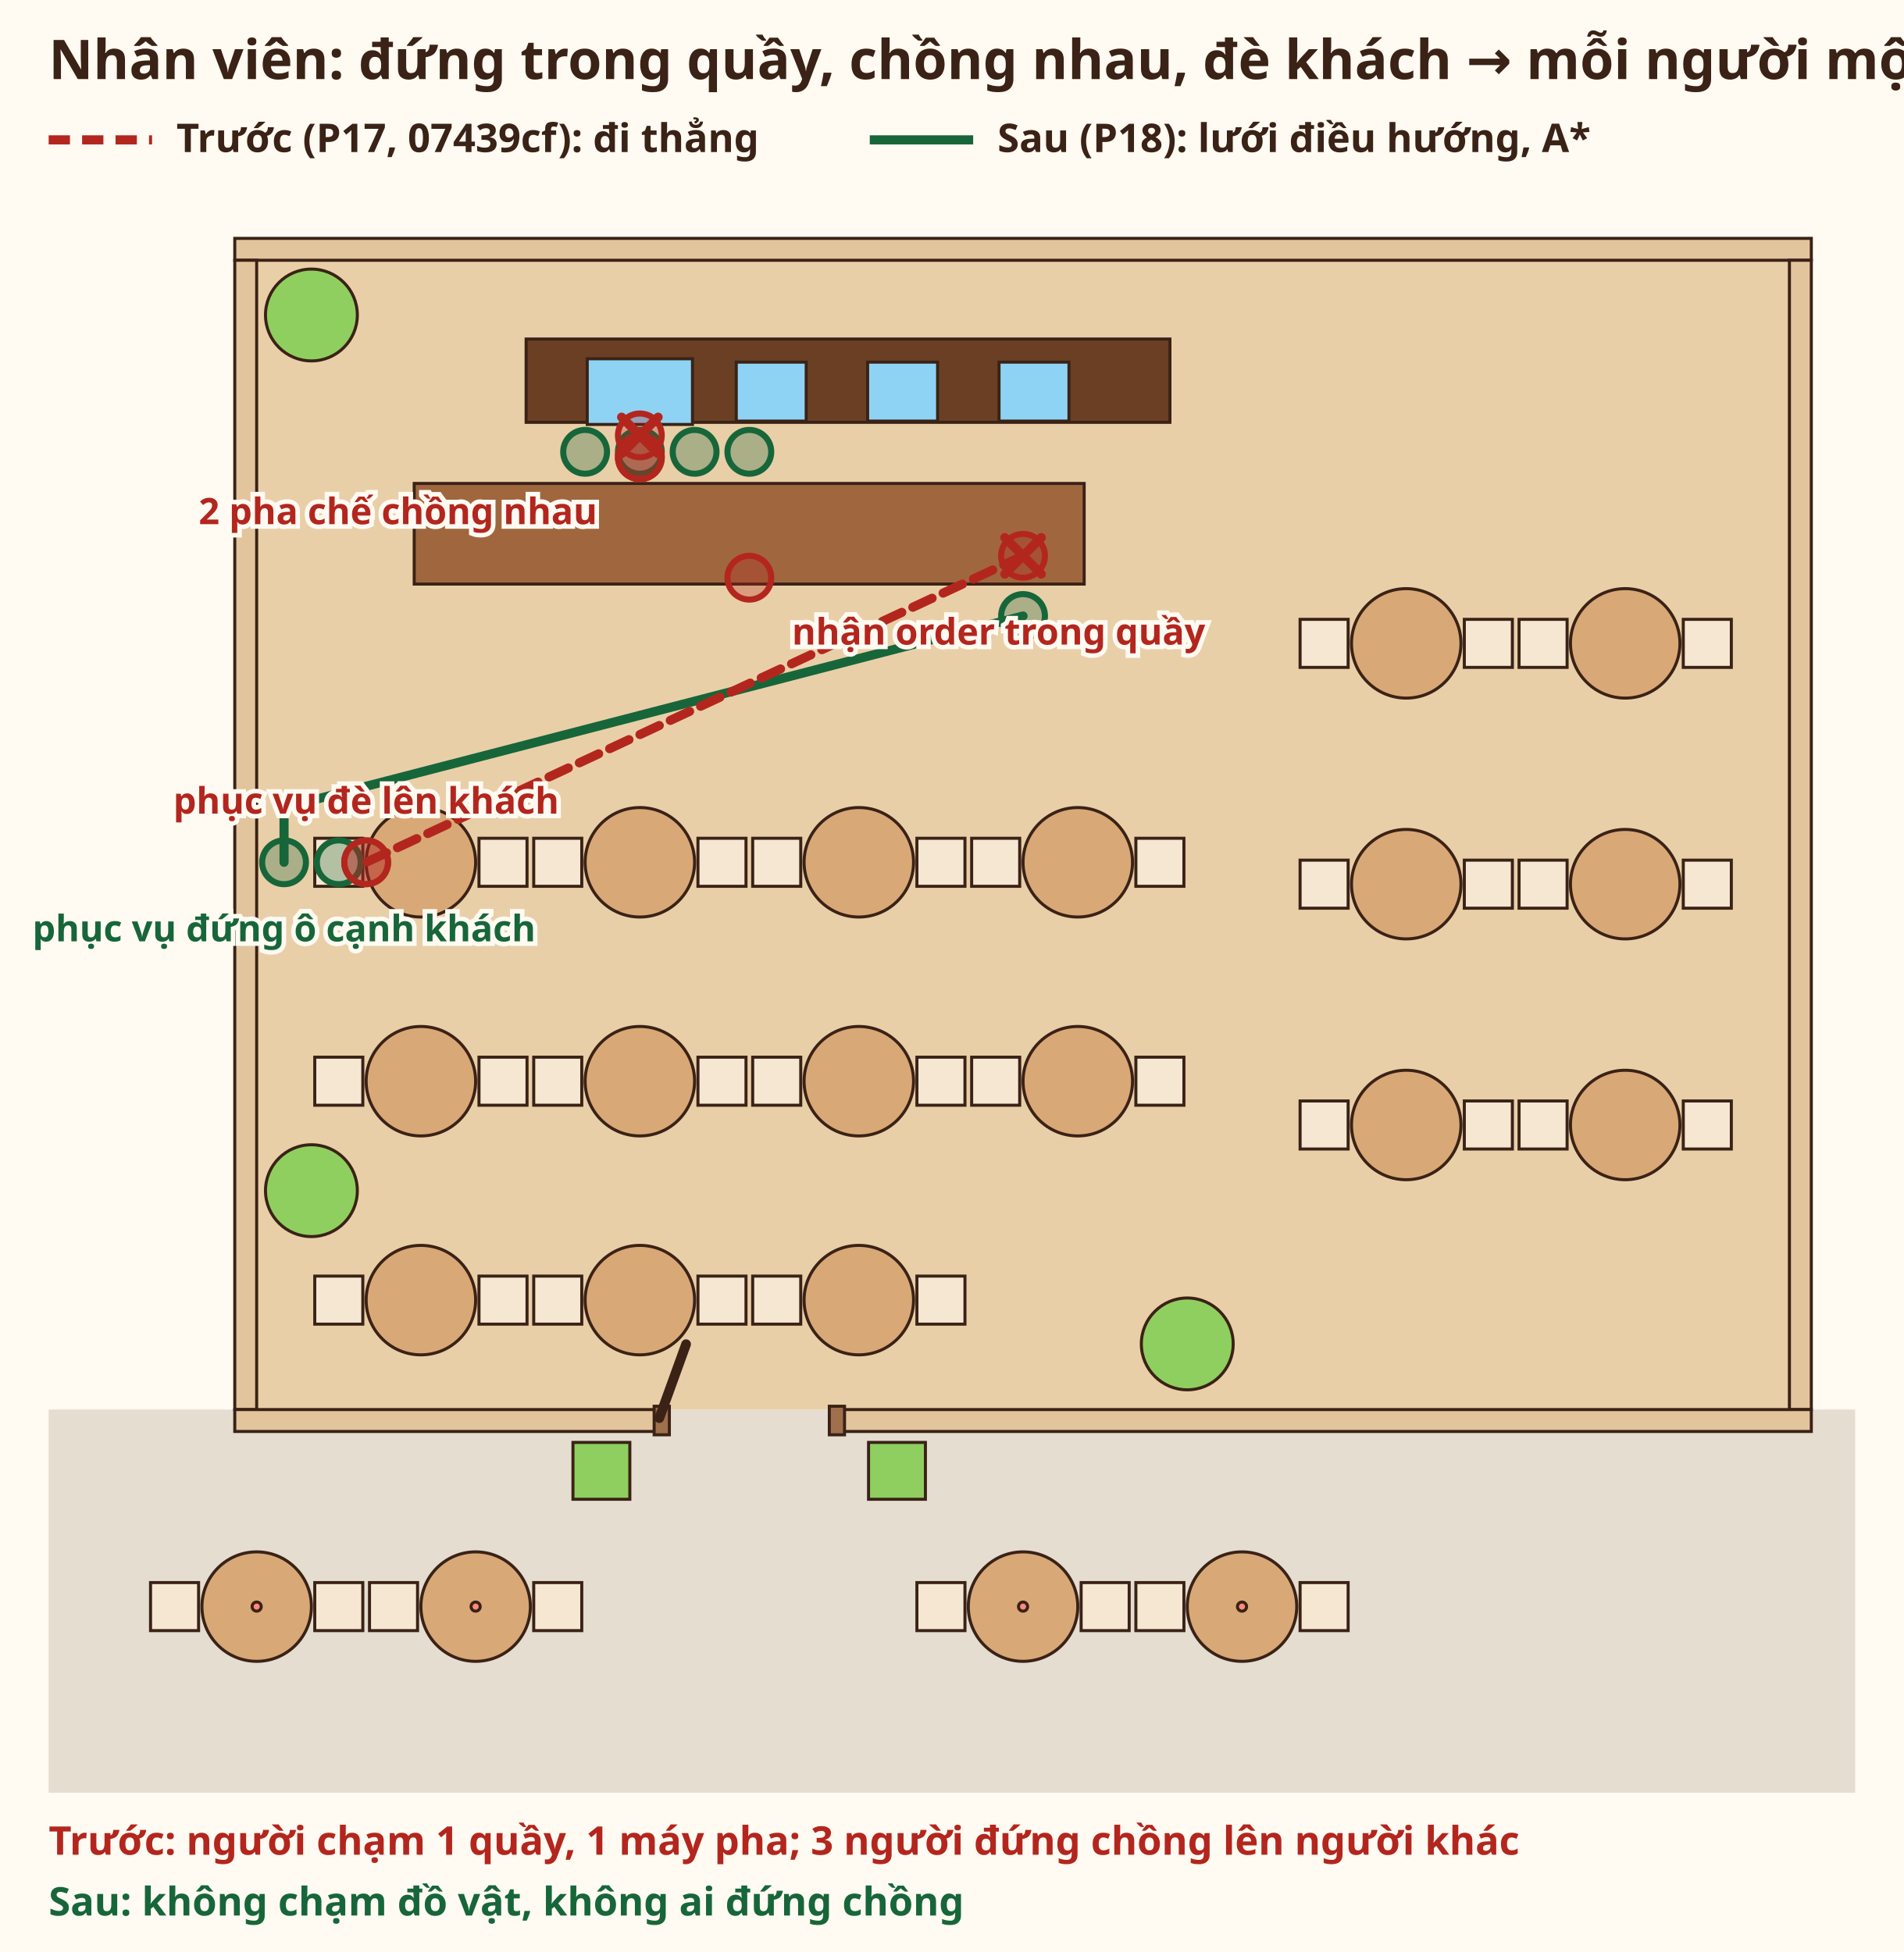
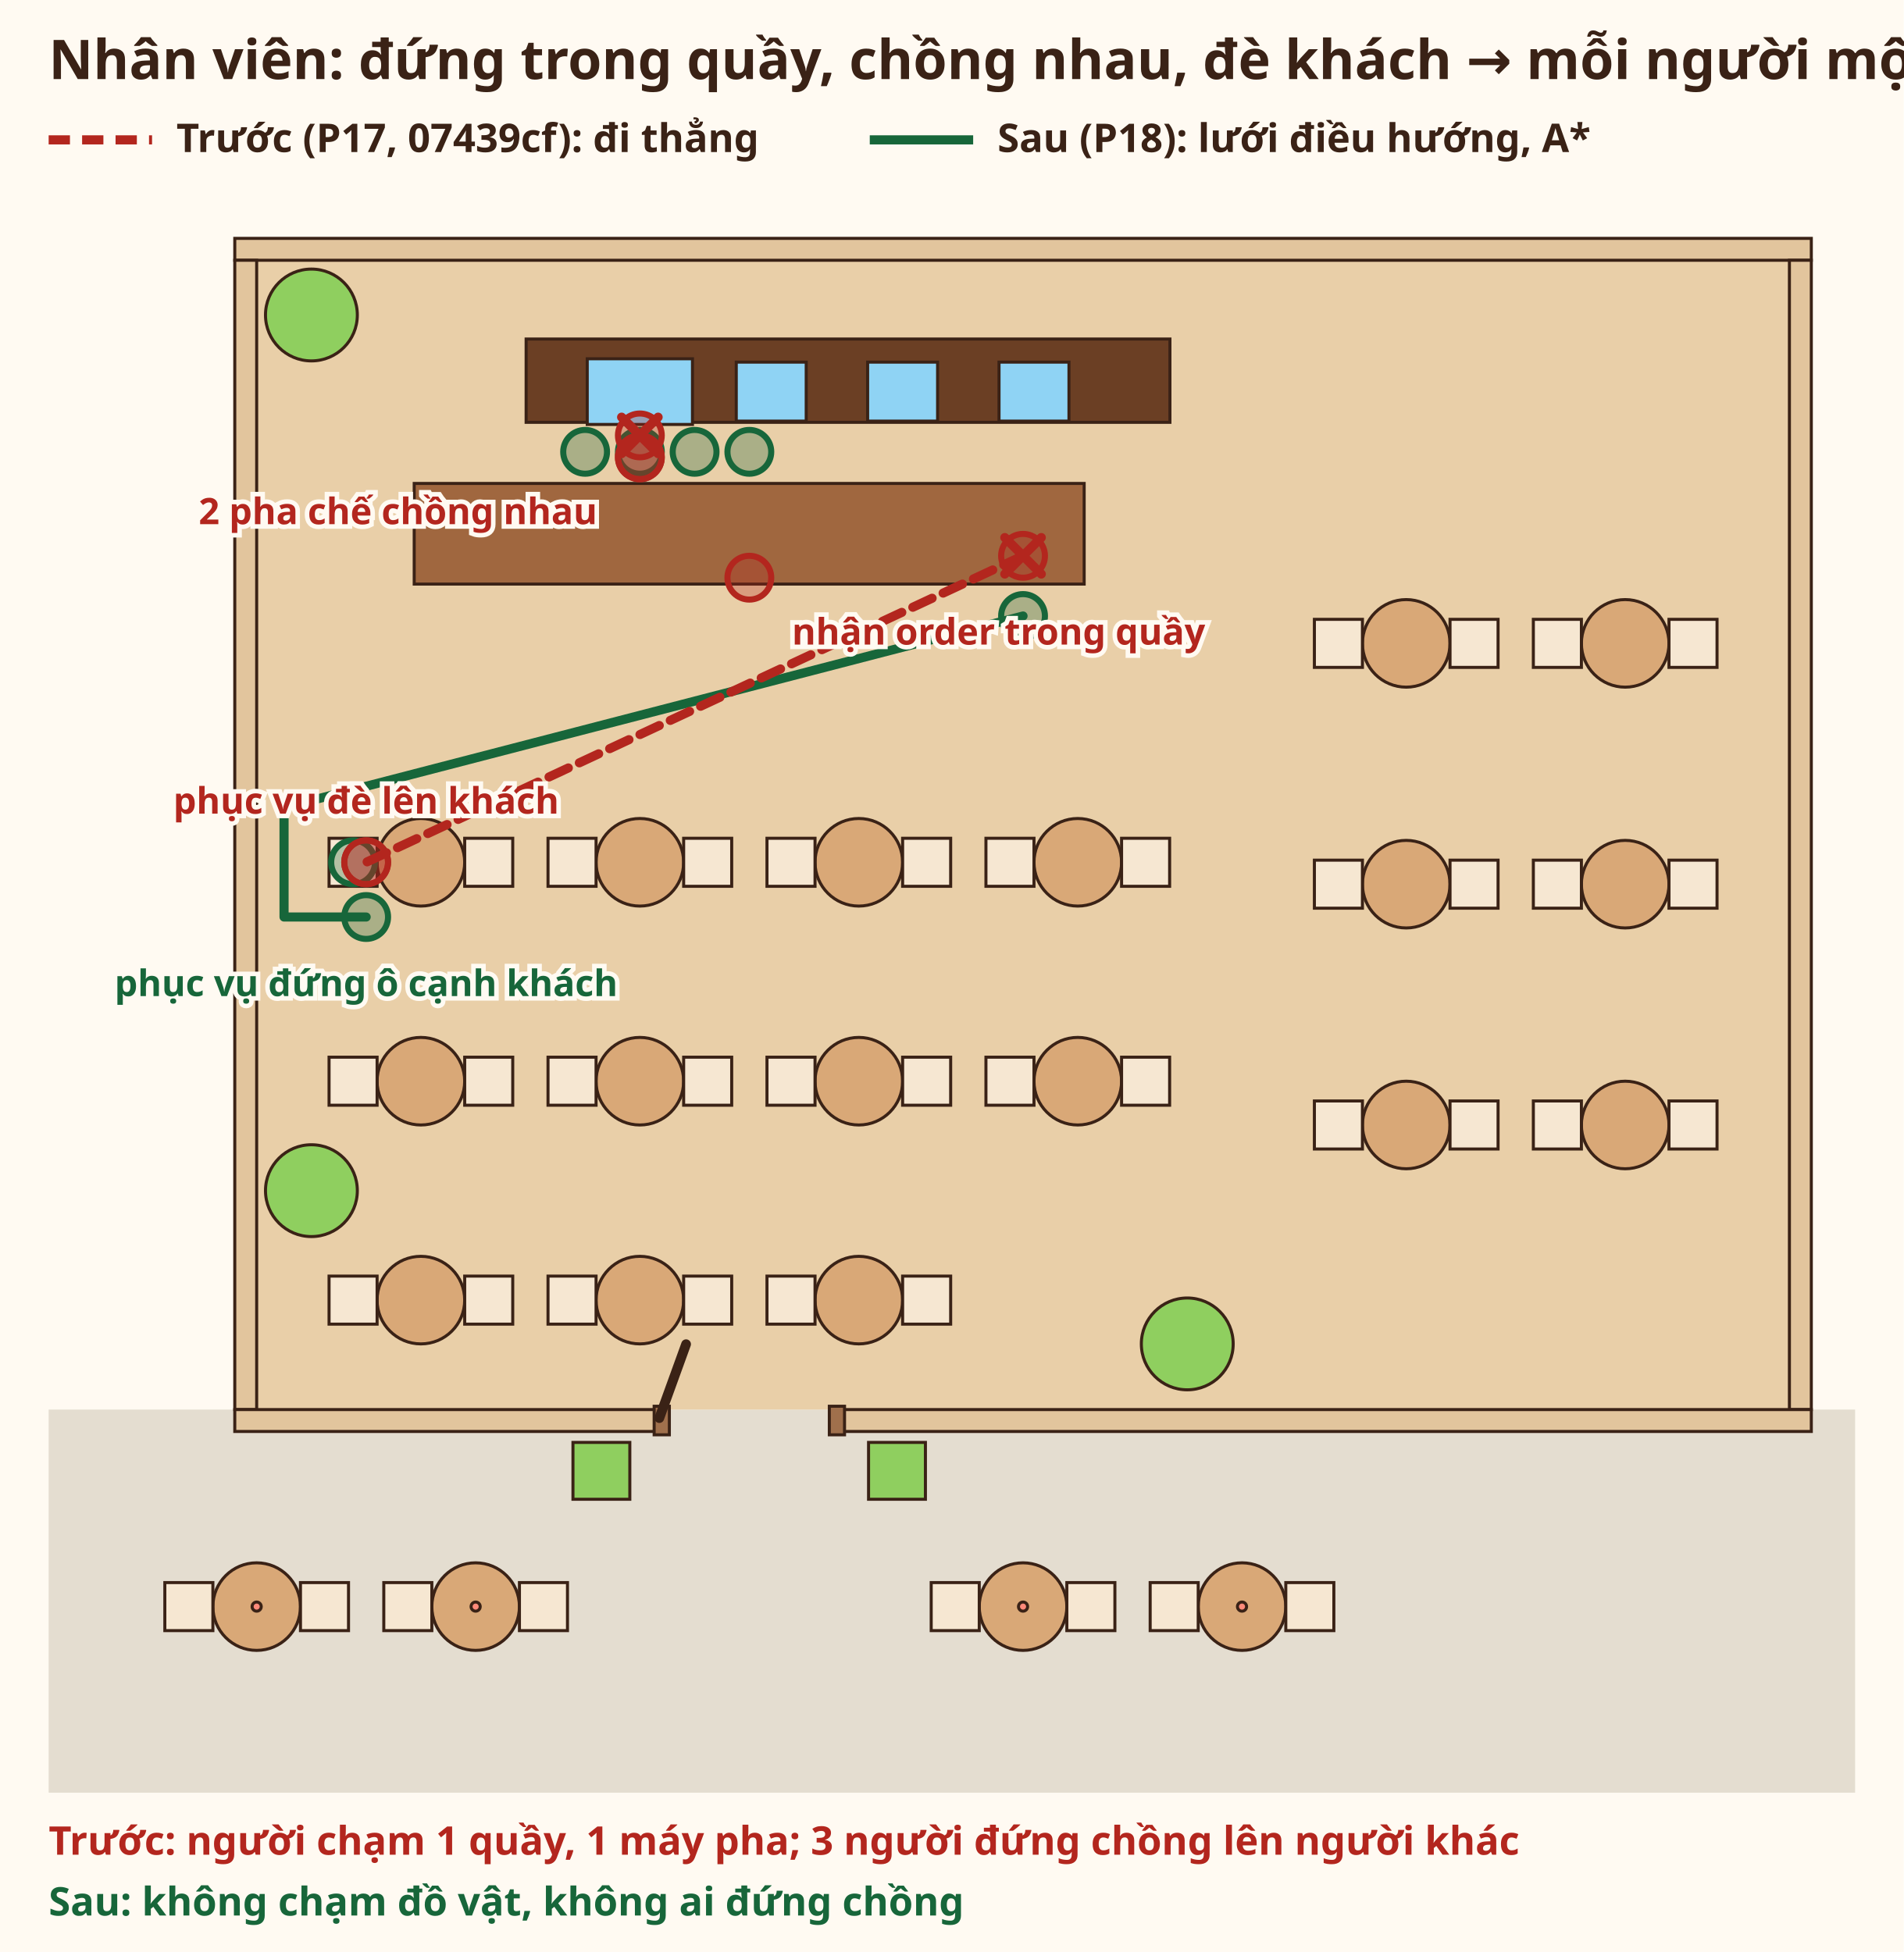
<svg xmlns="http://www.w3.org/2000/svg" width="626" height="642" viewBox="0 0 626 642" role="img" aria-labelledby="t-staff" font-family="Nunito, system-ui, sans-serif">
  <rect width="626" height="642" fill="#fffaf2" />
  <text x="16" y="26" font-size="18" font-weight="800" fill="#3a2216">Nhân viên: đứng trong quầy, chồng nhau, đè khách → mỗi người một ô trống</text>
  <line x1="16" y1="46" x2="50" y2="46" stroke="#b3261e" stroke-width="3" stroke-dasharray="7 4" />
  <text x="58" y="50" font-size="13" font-weight="700" fill="#3a2216">Trước (P17, 07439cf): đi thẳng</text>
  <line x1="286" y1="46" x2="320" y2="46" stroke="#17663a" stroke-width="3" />
  <text x="328" y="50" font-size="13" font-weight="700" fill="#3a2216">Sau (P18): lưới điều hướng, A*</text>
  <rect x="16" y="463.6" width="594" height="126" fill="#e4ddd0" />
  <rect x="84.4" y="85.6" width="504" height="378" fill="#e9cfa8" />
  <rect x="77.2" y="78.4" width="518.4" height="7.2" fill="#e2c59d" stroke="#3a2216" stroke-width="1" />
  <rect x="77.2" y="85.6" width="7.2" height="378" fill="#e2c59d" stroke="#3a2216" stroke-width="1" />
  <rect x="588.4" y="85.6" width="7.2" height="378" fill="#e2c59d" stroke="#3a2216" stroke-width="1" />
  <rect x="77.2" y="463.6" width="140.4" height="7.2" fill="#e2c59d" stroke="#3a2216" stroke-width="1" />
  <rect x="275.2" y="463.6" width="320.4" height="7.2" fill="#e2c59d" stroke="#3a2216" stroke-width="1" />
  <rect x="215.1" y="462.5" width="5" height="9.4" fill="#a0704c" stroke="#3a2216" stroke-width="1" />
  <rect x="272.7" y="462.5" width="5" height="9.4" fill="#a0704c" stroke="#3a2216" stroke-width="1" />
  <line x1="216.8" y1="466.4" x2="225.6" y2="442.1" stroke="#3a2216" stroke-width="3.2" stroke-linecap="round" />
  <rect x="188.4" y="474.4" width="18.7" height="18.7" fill="#8fcf5f" stroke="#3a2216" stroke-width="1" />
  <rect x="285.6" y="474.4" width="18.7" height="18.7" fill="#8fcf5f" stroke="#3a2216" stroke-width="1" />
  <rect x="136.2" y="159" width="220.3" height="33.1" fill="#a0673f" stroke="#3a2216" stroke-width="1" />
  <rect x="173" y="111.5" width="211.7" height="27.4" fill="#6b3f24" stroke="#3a2216" stroke-width="1" />
  <rect x="193.1" y="118" width="34.6" height="21.6" fill="#8fd3f4" stroke="#3a2216" stroke-width="1" />
  <rect x="242.1" y="119.1" width="23" height="19.4" fill="#8fd3f4" stroke="#3a2216" stroke-width="1" />
  <rect x="285.3" y="119.1" width="23" height="19.4" fill="#8fd3f4" stroke="#3a2216" stroke-width="1" />
  <rect x="328.5" y="119.1" width="23" height="19.4" fill="#8fd3f4" stroke="#3a2216" stroke-width="1" />
-   <circle cx="138.4" cy="283.6" r="18" fill="#d9a877" stroke="#3a2216" stroke-width="1" />
-   <rect x="103.5" y="275.7" width="15.8" height="15.8" fill="#f6e7d2" stroke="#3a2216" stroke-width="1" />
-   <rect x="157.5" y="275.7" width="15.8" height="15.8" fill="#f6e7d2" stroke="#3a2216" stroke-width="1" />
-   <circle cx="210.4" cy="283.6" r="18" fill="#d9a877" stroke="#3a2216" stroke-width="1" />
-   <rect x="175.5" y="275.7" width="15.8" height="15.8" fill="#f6e7d2" stroke="#3a2216" stroke-width="1" />
-   <rect x="229.5" y="275.7" width="15.8" height="15.8" fill="#f6e7d2" stroke="#3a2216" stroke-width="1" />
-   <circle cx="282.4" cy="283.6" r="18" fill="#d9a877" stroke="#3a2216" stroke-width="1" />
-   <rect x="247.5" y="275.7" width="15.8" height="15.8" fill="#f6e7d2" stroke="#3a2216" stroke-width="1" />
-   <rect x="301.5" y="275.7" width="15.8" height="15.8" fill="#f6e7d2" stroke="#3a2216" stroke-width="1" />
-   <circle cx="354.4" cy="283.6" r="18" fill="#d9a877" stroke="#3a2216" stroke-width="1" />
-   <rect x="319.5" y="275.7" width="15.8" height="15.8" fill="#f6e7d2" stroke="#3a2216" stroke-width="1" />
-   <rect x="373.5" y="275.7" width="15.8" height="15.8" fill="#f6e7d2" stroke="#3a2216" stroke-width="1" />
-   <circle cx="138.4" cy="355.6" r="18" fill="#d9a877" stroke="#3a2216" stroke-width="1" />
-   <rect x="103.5" y="347.7" width="15.8" height="15.8" fill="#f6e7d2" stroke="#3a2216" stroke-width="1" />
-   <rect x="157.5" y="347.7" width="15.8" height="15.8" fill="#f6e7d2" stroke="#3a2216" stroke-width="1" />
-   <circle cx="210.4" cy="355.6" r="18" fill="#d9a877" stroke="#3a2216" stroke-width="1" />
-   <rect x="175.5" y="347.7" width="15.8" height="15.8" fill="#f6e7d2" stroke="#3a2216" stroke-width="1" />
-   <rect x="229.5" y="347.7" width="15.8" height="15.8" fill="#f6e7d2" stroke="#3a2216" stroke-width="1" />
-   <circle cx="282.4" cy="355.6" r="18" fill="#d9a877" stroke="#3a2216" stroke-width="1" />
-   <rect x="247.5" y="347.7" width="15.8" height="15.8" fill="#f6e7d2" stroke="#3a2216" stroke-width="1" />
-   <rect x="301.5" y="347.7" width="15.8" height="15.8" fill="#f6e7d2" stroke="#3a2216" stroke-width="1" />
-   <circle cx="354.4" cy="355.6" r="18" fill="#d9a877" stroke="#3a2216" stroke-width="1" />
-   <rect x="319.5" y="347.7" width="15.8" height="15.8" fill="#f6e7d2" stroke="#3a2216" stroke-width="1" />
-   <rect x="373.5" y="347.7" width="15.8" height="15.8" fill="#f6e7d2" stroke="#3a2216" stroke-width="1" />
-   <circle cx="138.4" cy="427.6" r="18" fill="#d9a877" stroke="#3a2216" stroke-width="1" />
-   <rect x="103.5" y="419.7" width="15.8" height="15.8" fill="#f6e7d2" stroke="#3a2216" stroke-width="1" />
-   <rect x="157.5" y="419.7" width="15.8" height="15.8" fill="#f6e7d2" stroke="#3a2216" stroke-width="1" />
-   <circle cx="156.4" cy="528.4" r="18" fill="#d9a877" stroke="#3a2216" stroke-width="1" />
-   <rect x="121.5" y="520.5" width="15.8" height="15.8" fill="#f6e7d2" stroke="#3a2216" stroke-width="1" />
-   <rect x="175.5" y="520.5" width="15.8" height="15.8" fill="#f6e7d2" stroke="#3a2216" stroke-width="1" />
+   <circle cx="138.4" cy="283.6" r="14.4" fill="#d9a877" stroke="#3a2216" stroke-width="1" />
+   <rect x="108.2" y="275.7" width="15.8" height="15.8" fill="#f6e7d2" stroke="#3a2216" stroke-width="1" />
+   <rect x="152.8" y="275.7" width="15.8" height="15.8" fill="#f6e7d2" stroke="#3a2216" stroke-width="1" />
+   <circle cx="210.4" cy="283.6" r="14.4" fill="#d9a877" stroke="#3a2216" stroke-width="1" />
+   <rect x="180.2" y="275.7" width="15.8" height="15.8" fill="#f6e7d2" stroke="#3a2216" stroke-width="1" />
+   <rect x="224.8" y="275.7" width="15.8" height="15.8" fill="#f6e7d2" stroke="#3a2216" stroke-width="1" />
+   <circle cx="282.4" cy="283.6" r="14.4" fill="#d9a877" stroke="#3a2216" stroke-width="1" />
+   <rect x="252.2" y="275.7" width="15.8" height="15.8" fill="#f6e7d2" stroke="#3a2216" stroke-width="1" />
+   <rect x="296.8" y="275.7" width="15.8" height="15.8" fill="#f6e7d2" stroke="#3a2216" stroke-width="1" />
+   <circle cx="354.4" cy="283.6" r="14.4" fill="#d9a877" stroke="#3a2216" stroke-width="1" />
+   <rect x="324.2" y="275.7" width="15.8" height="15.8" fill="#f6e7d2" stroke="#3a2216" stroke-width="1" />
+   <rect x="368.8" y="275.7" width="15.8" height="15.8" fill="#f6e7d2" stroke="#3a2216" stroke-width="1" />
+   <circle cx="138.4" cy="355.6" r="14.4" fill="#d9a877" stroke="#3a2216" stroke-width="1" />
+   <rect x="108.2" y="347.7" width="15.8" height="15.8" fill="#f6e7d2" stroke="#3a2216" stroke-width="1" />
+   <rect x="152.8" y="347.7" width="15.8" height="15.8" fill="#f6e7d2" stroke="#3a2216" stroke-width="1" />
+   <circle cx="210.4" cy="355.6" r="14.4" fill="#d9a877" stroke="#3a2216" stroke-width="1" />
+   <rect x="180.2" y="347.7" width="15.8" height="15.8" fill="#f6e7d2" stroke="#3a2216" stroke-width="1" />
+   <rect x="224.8" y="347.7" width="15.8" height="15.8" fill="#f6e7d2" stroke="#3a2216" stroke-width="1" />
+   <circle cx="282.4" cy="355.6" r="14.4" fill="#d9a877" stroke="#3a2216" stroke-width="1" />
+   <rect x="252.2" y="347.7" width="15.8" height="15.8" fill="#f6e7d2" stroke="#3a2216" stroke-width="1" />
+   <rect x="296.8" y="347.7" width="15.8" height="15.8" fill="#f6e7d2" stroke="#3a2216" stroke-width="1" />
+   <circle cx="354.4" cy="355.6" r="14.4" fill="#d9a877" stroke="#3a2216" stroke-width="1" />
+   <rect x="324.2" y="347.7" width="15.8" height="15.8" fill="#f6e7d2" stroke="#3a2216" stroke-width="1" />
+   <rect x="368.8" y="347.7" width="15.8" height="15.8" fill="#f6e7d2" stroke="#3a2216" stroke-width="1" />
+   <circle cx="138.4" cy="427.6" r="14.4" fill="#d9a877" stroke="#3a2216" stroke-width="1" />
+   <rect x="108.2" y="419.7" width="15.8" height="15.8" fill="#f6e7d2" stroke="#3a2216" stroke-width="1" />
+   <rect x="152.8" y="419.7" width="15.8" height="15.8" fill="#f6e7d2" stroke="#3a2216" stroke-width="1" />
+   <circle cx="156.4" cy="528.4" r="14.4" fill="#d9a877" stroke="#3a2216" stroke-width="1" />
+   <rect x="126.2" y="520.5" width="15.8" height="15.8" fill="#f6e7d2" stroke="#3a2216" stroke-width="1" />
+   <rect x="170.8" y="520.5" width="15.8" height="15.8" fill="#f6e7d2" stroke="#3a2216" stroke-width="1" />
  <circle cx="156.4" cy="528.4" r="1.5" fill="#ff8a7a" stroke="#3a2216" stroke-width="1" />
-   <circle cx="336.4" cy="528.4" r="18" fill="#d9a877" stroke="#3a2216" stroke-width="1" />
-   <rect x="301.5" y="520.5" width="15.8" height="15.8" fill="#f6e7d2" stroke="#3a2216" stroke-width="1" />
-   <rect x="355.5" y="520.5" width="15.8" height="15.8" fill="#f6e7d2" stroke="#3a2216" stroke-width="1" />
+   <circle cx="336.4" cy="528.4" r="14.4" fill="#d9a877" stroke="#3a2216" stroke-width="1" />
+   <rect x="306.2" y="520.5" width="15.8" height="15.8" fill="#f6e7d2" stroke="#3a2216" stroke-width="1" />
+   <rect x="350.8" y="520.5" width="15.8" height="15.8" fill="#f6e7d2" stroke="#3a2216" stroke-width="1" />
  <circle cx="336.4" cy="528.4" r="1.5" fill="#ff8a7a" stroke="#3a2216" stroke-width="1" />
-   <circle cx="84.4" cy="528.4" r="18" fill="#d9a877" stroke="#3a2216" stroke-width="1" />
-   <rect x="49.5" y="520.5" width="15.8" height="15.8" fill="#f6e7d2" stroke="#3a2216" stroke-width="1" />
-   <rect x="103.5" y="520.5" width="15.8" height="15.8" fill="#f6e7d2" stroke="#3a2216" stroke-width="1" />
+   <circle cx="84.4" cy="528.4" r="14.4" fill="#d9a877" stroke="#3a2216" stroke-width="1" />
+   <rect x="54.2" y="520.5" width="15.8" height="15.8" fill="#f6e7d2" stroke="#3a2216" stroke-width="1" />
+   <rect x="98.8" y="520.5" width="15.8" height="15.8" fill="#f6e7d2" stroke="#3a2216" stroke-width="1" />
  <circle cx="84.4" cy="528.4" r="1.5" fill="#ff8a7a" stroke="#3a2216" stroke-width="1" />
-   <circle cx="408.4" cy="528.4" r="18" fill="#d9a877" stroke="#3a2216" stroke-width="1" />
-   <rect x="373.5" y="520.5" width="15.8" height="15.8" fill="#f6e7d2" stroke="#3a2216" stroke-width="1" />
-   <rect x="427.5" y="520.5" width="15.8" height="15.8" fill="#f6e7d2" stroke="#3a2216" stroke-width="1" />
+   <circle cx="408.4" cy="528.4" r="14.4" fill="#d9a877" stroke="#3a2216" stroke-width="1" />
+   <rect x="378.2" y="520.5" width="15.8" height="15.8" fill="#f6e7d2" stroke="#3a2216" stroke-width="1" />
+   <rect x="422.8" y="520.5" width="15.8" height="15.8" fill="#f6e7d2" stroke="#3a2216" stroke-width="1" />
  <circle cx="408.4" cy="528.4" r="1.5" fill="#ff8a7a" stroke="#3a2216" stroke-width="1" />
-   <circle cx="462.4" cy="211.6" r="18" fill="#d9a877" stroke="#3a2216" stroke-width="1" />
-   <rect x="427.5" y="203.7" width="15.8" height="15.8" fill="#f6e7d2" stroke="#3a2216" stroke-width="1" />
-   <rect x="481.5" y="203.7" width="15.8" height="15.8" fill="#f6e7d2" stroke="#3a2216" stroke-width="1" />
-   <circle cx="462.4" cy="290.8" r="18" fill="#d9a877" stroke="#3a2216" stroke-width="1" />
-   <rect x="427.5" y="282.9" width="15.8" height="15.8" fill="#f6e7d2" stroke="#3a2216" stroke-width="1" />
-   <rect x="481.5" y="282.9" width="15.8" height="15.8" fill="#f6e7d2" stroke="#3a2216" stroke-width="1" />
-   <circle cx="462.4" cy="370" r="18" fill="#d9a877" stroke="#3a2216" stroke-width="1" />
-   <rect x="427.5" y="362.1" width="15.8" height="15.8" fill="#f6e7d2" stroke="#3a2216" stroke-width="1" />
-   <rect x="481.5" y="362.1" width="15.8" height="15.8" fill="#f6e7d2" stroke="#3a2216" stroke-width="1" />
-   <circle cx="534.4" cy="211.6" r="18" fill="#d9a877" stroke="#3a2216" stroke-width="1" />
-   <rect x="499.5" y="203.7" width="15.8" height="15.8" fill="#f6e7d2" stroke="#3a2216" stroke-width="1" />
-   <rect x="553.5" y="203.7" width="15.8" height="15.8" fill="#f6e7d2" stroke="#3a2216" stroke-width="1" />
-   <circle cx="534.4" cy="290.8" r="18" fill="#d9a877" stroke="#3a2216" stroke-width="1" />
-   <rect x="499.5" y="282.9" width="15.8" height="15.8" fill="#f6e7d2" stroke="#3a2216" stroke-width="1" />
-   <rect x="553.5" y="282.9" width="15.8" height="15.8" fill="#f6e7d2" stroke="#3a2216" stroke-width="1" />
-   <circle cx="534.4" cy="370" r="18" fill="#d9a877" stroke="#3a2216" stroke-width="1" />
-   <rect x="499.5" y="362.1" width="15.8" height="15.8" fill="#f6e7d2" stroke="#3a2216" stroke-width="1" />
-   <rect x="553.5" y="362.1" width="15.8" height="15.8" fill="#f6e7d2" stroke="#3a2216" stroke-width="1" />
-   <circle cx="210.4" cy="427.6" r="18" fill="#d9a877" stroke="#3a2216" stroke-width="1" />
-   <rect x="175.5" y="419.7" width="15.8" height="15.8" fill="#f6e7d2" stroke="#3a2216" stroke-width="1" />
-   <rect x="229.5" y="419.7" width="15.8" height="15.8" fill="#f6e7d2" stroke="#3a2216" stroke-width="1" />
-   <circle cx="282.4" cy="427.6" r="18" fill="#d9a877" stroke="#3a2216" stroke-width="1" />
-   <rect x="247.5" y="419.7" width="15.8" height="15.8" fill="#f6e7d2" stroke="#3a2216" stroke-width="1" />
-   <rect x="301.5" y="419.7" width="15.8" height="15.8" fill="#f6e7d2" stroke="#3a2216" stroke-width="1" />
+   <circle cx="462.4" cy="211.6" r="14.4" fill="#d9a877" stroke="#3a2216" stroke-width="1" />
+   <rect x="432.2" y="203.7" width="15.8" height="15.8" fill="#f6e7d2" stroke="#3a2216" stroke-width="1" />
+   <rect x="476.8" y="203.7" width="15.8" height="15.8" fill="#f6e7d2" stroke="#3a2216" stroke-width="1" />
+   <circle cx="462.4" cy="290.8" r="14.4" fill="#d9a877" stroke="#3a2216" stroke-width="1" />
+   <rect x="432.2" y="282.9" width="15.8" height="15.8" fill="#f6e7d2" stroke="#3a2216" stroke-width="1" />
+   <rect x="476.8" y="282.9" width="15.8" height="15.8" fill="#f6e7d2" stroke="#3a2216" stroke-width="1" />
+   <circle cx="462.4" cy="370" r="14.4" fill="#d9a877" stroke="#3a2216" stroke-width="1" />
+   <rect x="432.2" y="362.1" width="15.8" height="15.8" fill="#f6e7d2" stroke="#3a2216" stroke-width="1" />
+   <rect x="476.8" y="362.1" width="15.8" height="15.8" fill="#f6e7d2" stroke="#3a2216" stroke-width="1" />
+   <circle cx="534.4" cy="211.6" r="14.4" fill="#d9a877" stroke="#3a2216" stroke-width="1" />
+   <rect x="504.2" y="203.7" width="15.8" height="15.8" fill="#f6e7d2" stroke="#3a2216" stroke-width="1" />
+   <rect x="548.8" y="203.7" width="15.8" height="15.8" fill="#f6e7d2" stroke="#3a2216" stroke-width="1" />
+   <circle cx="534.4" cy="290.8" r="14.4" fill="#d9a877" stroke="#3a2216" stroke-width="1" />
+   <rect x="504.2" y="282.9" width="15.8" height="15.8" fill="#f6e7d2" stroke="#3a2216" stroke-width="1" />
+   <rect x="548.8" y="282.9" width="15.8" height="15.8" fill="#f6e7d2" stroke="#3a2216" stroke-width="1" />
+   <circle cx="534.4" cy="370" r="14.4" fill="#d9a877" stroke="#3a2216" stroke-width="1" />
+   <rect x="504.2" y="362.1" width="15.8" height="15.8" fill="#f6e7d2" stroke="#3a2216" stroke-width="1" />
+   <rect x="548.8" y="362.1" width="15.8" height="15.8" fill="#f6e7d2" stroke="#3a2216" stroke-width="1" />
+   <circle cx="210.4" cy="427.6" r="14.4" fill="#d9a877" stroke="#3a2216" stroke-width="1" />
+   <rect x="180.2" y="419.7" width="15.8" height="15.8" fill="#f6e7d2" stroke="#3a2216" stroke-width="1" />
+   <rect x="224.8" y="419.7" width="15.8" height="15.8" fill="#f6e7d2" stroke="#3a2216" stroke-width="1" />
+   <circle cx="282.4" cy="427.6" r="14.4" fill="#d9a877" stroke="#3a2216" stroke-width="1" />
+   <rect x="252.2" y="419.7" width="15.8" height="15.8" fill="#f6e7d2" stroke="#3a2216" stroke-width="1" />
+   <rect x="296.8" y="419.7" width="15.8" height="15.8" fill="#f6e7d2" stroke="#3a2216" stroke-width="1" />
  <circle cx="102.4" cy="103.6" r="15.1" fill="#8fcf5f" stroke="#3a2216" stroke-width="1" />
  <circle cx="390.4" cy="442" r="15.1" fill="#8fcf5f" stroke="#3a2216" stroke-width="1" />
  <circle cx="102.4" cy="391.6" r="15.1" fill="#8fcf5f" stroke="#3a2216" stroke-width="1" />
-   <polyline points="336.4,202.6 93.4,265.6 93.4,283.6" fill="none" stroke="#17663a" stroke-width="3" stroke-linejoin="round" stroke-linecap="round" />
+   <polyline points="336.4,202.6 93.4,265.6 93.4,301.6 120.4,301.6" fill="none" stroke="#17663a" stroke-width="3" stroke-linejoin="round" stroke-linecap="round" />
  <circle cx="246.4" cy="148.6" r="7.2" fill="#17663a" fill-opacity="0.3" stroke="#17663a" stroke-width="2" />
  <circle cx="210.4" cy="148.6" r="7.2" fill="#17663a" fill-opacity="0.3" stroke="#17663a" stroke-width="2" />
  <circle cx="192.4" cy="148.6" r="7.2" fill="#17663a" fill-opacity="0.3" stroke="#17663a" stroke-width="2" />
  <circle cx="228.4" cy="148.6" r="7.2" fill="#17663a" fill-opacity="0.3" stroke="#17663a" stroke-width="2" />
  <circle cx="336.4" cy="202.6" r="7.2" fill="#17663a" fill-opacity="0.3" stroke="#17663a" stroke-width="2" />
-   <circle cx="93.4" cy="283.6" r="7.2" fill="#17663a" fill-opacity="0.3" stroke="#17663a" stroke-width="2" />
-   <circle cx="111.4" cy="283.6" r="7.2" fill="#17663a" fill-opacity="0.3" stroke="#17663a" stroke-width="2" />
+   <circle cx="120.4" cy="301.6" r="7.2" fill="#17663a" fill-opacity="0.3" stroke="#17663a" stroke-width="2" />
+   <circle cx="116.1" cy="283.6" r="7.2" fill="#17663a" fill-opacity="0.3" stroke="#17663a" stroke-width="2" />
  <polyline points="336.4,182.8 120.4,283.6" fill="none" stroke="#b3261e" stroke-width="3" stroke-linejoin="round" stroke-linecap="round" stroke-dasharray="7 4" />
  <circle cx="246.4" cy="190" r="7.2" fill="#b3261e" fill-opacity="0.3" stroke="#b3261e" stroke-width="2" />
  <circle cx="210.4" cy="143.2" r="7.2" fill="#b3261e" fill-opacity="0.3" stroke="#b3261e" stroke-width="2" />
  <circle cx="210.4" cy="150.4" r="7.2" fill="#b3261e" fill-opacity="0.3" stroke="#b3261e" stroke-width="2" />
  <circle cx="210.4" cy="150.4" r="7.2" fill="#b3261e" fill-opacity="0.3" stroke="#b3261e" stroke-width="2" />
  <circle cx="336.4" cy="182.8" r="7.2" fill="#b3261e" fill-opacity="0.3" stroke="#b3261e" stroke-width="2" />
  <circle cx="120.4" cy="283.6" r="7.2" fill="#b3261e" fill-opacity="0.3" stroke="#b3261e" stroke-width="2" />
  <circle cx="120.4" cy="283.6" r="7.2" fill="#b3261e" fill-opacity="0.3" stroke="#b3261e" stroke-width="2" />
  <path d="M330.4 176.8L342.4 188.8M342.4 176.8L330.4 188.8" stroke="#b3261e" stroke-width="3" stroke-linecap="round" />
  <path d="M204.4 137.2L216.4 149.2M216.4 137.2L204.4 149.2" stroke="#b3261e" stroke-width="3" stroke-linecap="round" />
  <text x="260.4" y="212" font-size="12" font-weight="800" fill="#b3261e" stroke="#fffaf2" stroke-width="3" paint-order="stroke" text-anchor="start">nhận order trong quầy</text>
  <text x="196.4" y="172.4" font-size="12" font-weight="800" fill="#b3261e" stroke="#fffaf2" stroke-width="3" paint-order="stroke" text-anchor="end">2 pha chế chồng nhau</text>
  <text x="120.4" y="267.6" font-size="12" font-weight="800" fill="#b3261e" stroke="#fffaf2" stroke-width="3" paint-order="stroke" text-anchor="middle">phục vụ đè lên khách</text>
-   <text x="93.4" y="309.6" font-size="12" font-weight="800" fill="#17663a" stroke="#fffaf2" stroke-width="3" paint-order="stroke" text-anchor="middle">phục vụ đứng ô cạnh khách</text>
+   <text x="120.4" y="327.6" font-size="12" font-weight="800" fill="#17663a" stroke="#fffaf2" stroke-width="3" paint-order="stroke" text-anchor="middle">phục vụ đứng ô cạnh khách</text>
  <text x="16" y="610" font-size="13" font-weight="700" fill="#b3261e">Trước: người chạm 1 quầy, 1 máy pha; 3 người đứng chồng lên người khác</text>
  <text x="16" y="630" font-size="13" font-weight="700" fill="#17663a">Sau: không chạm đồ vật, không ai đứng chồng</text>
</svg>
